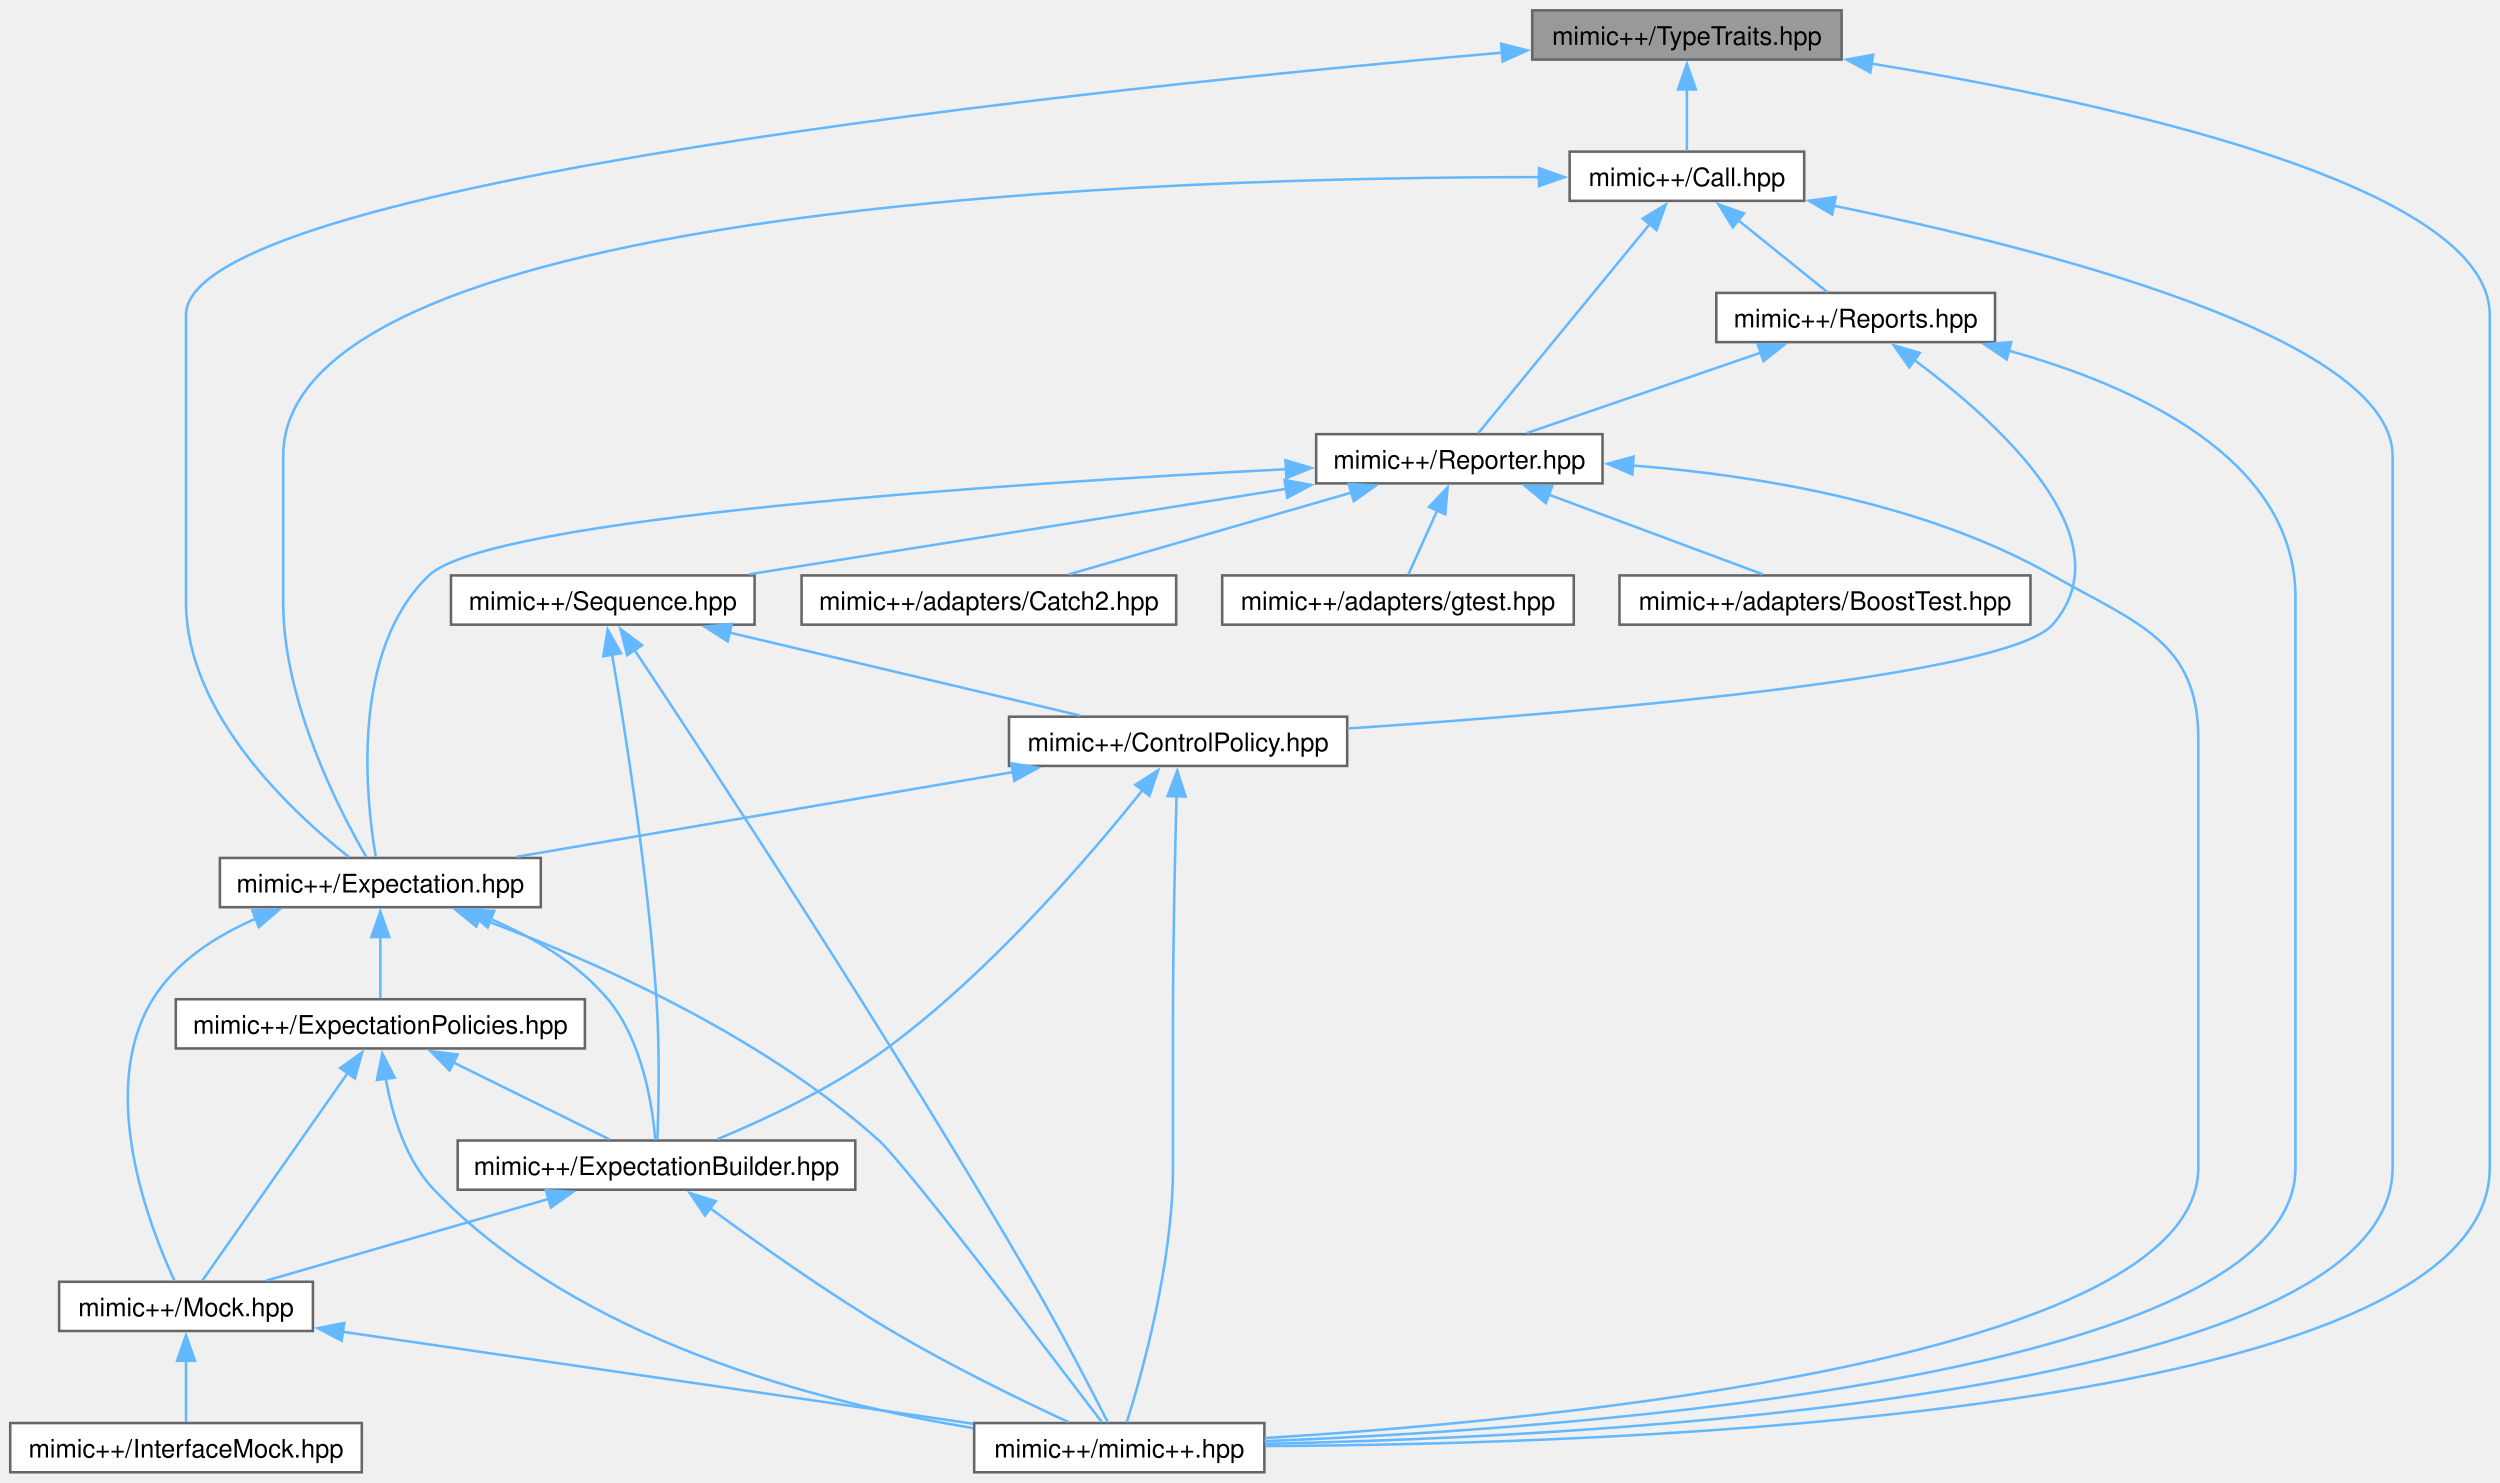
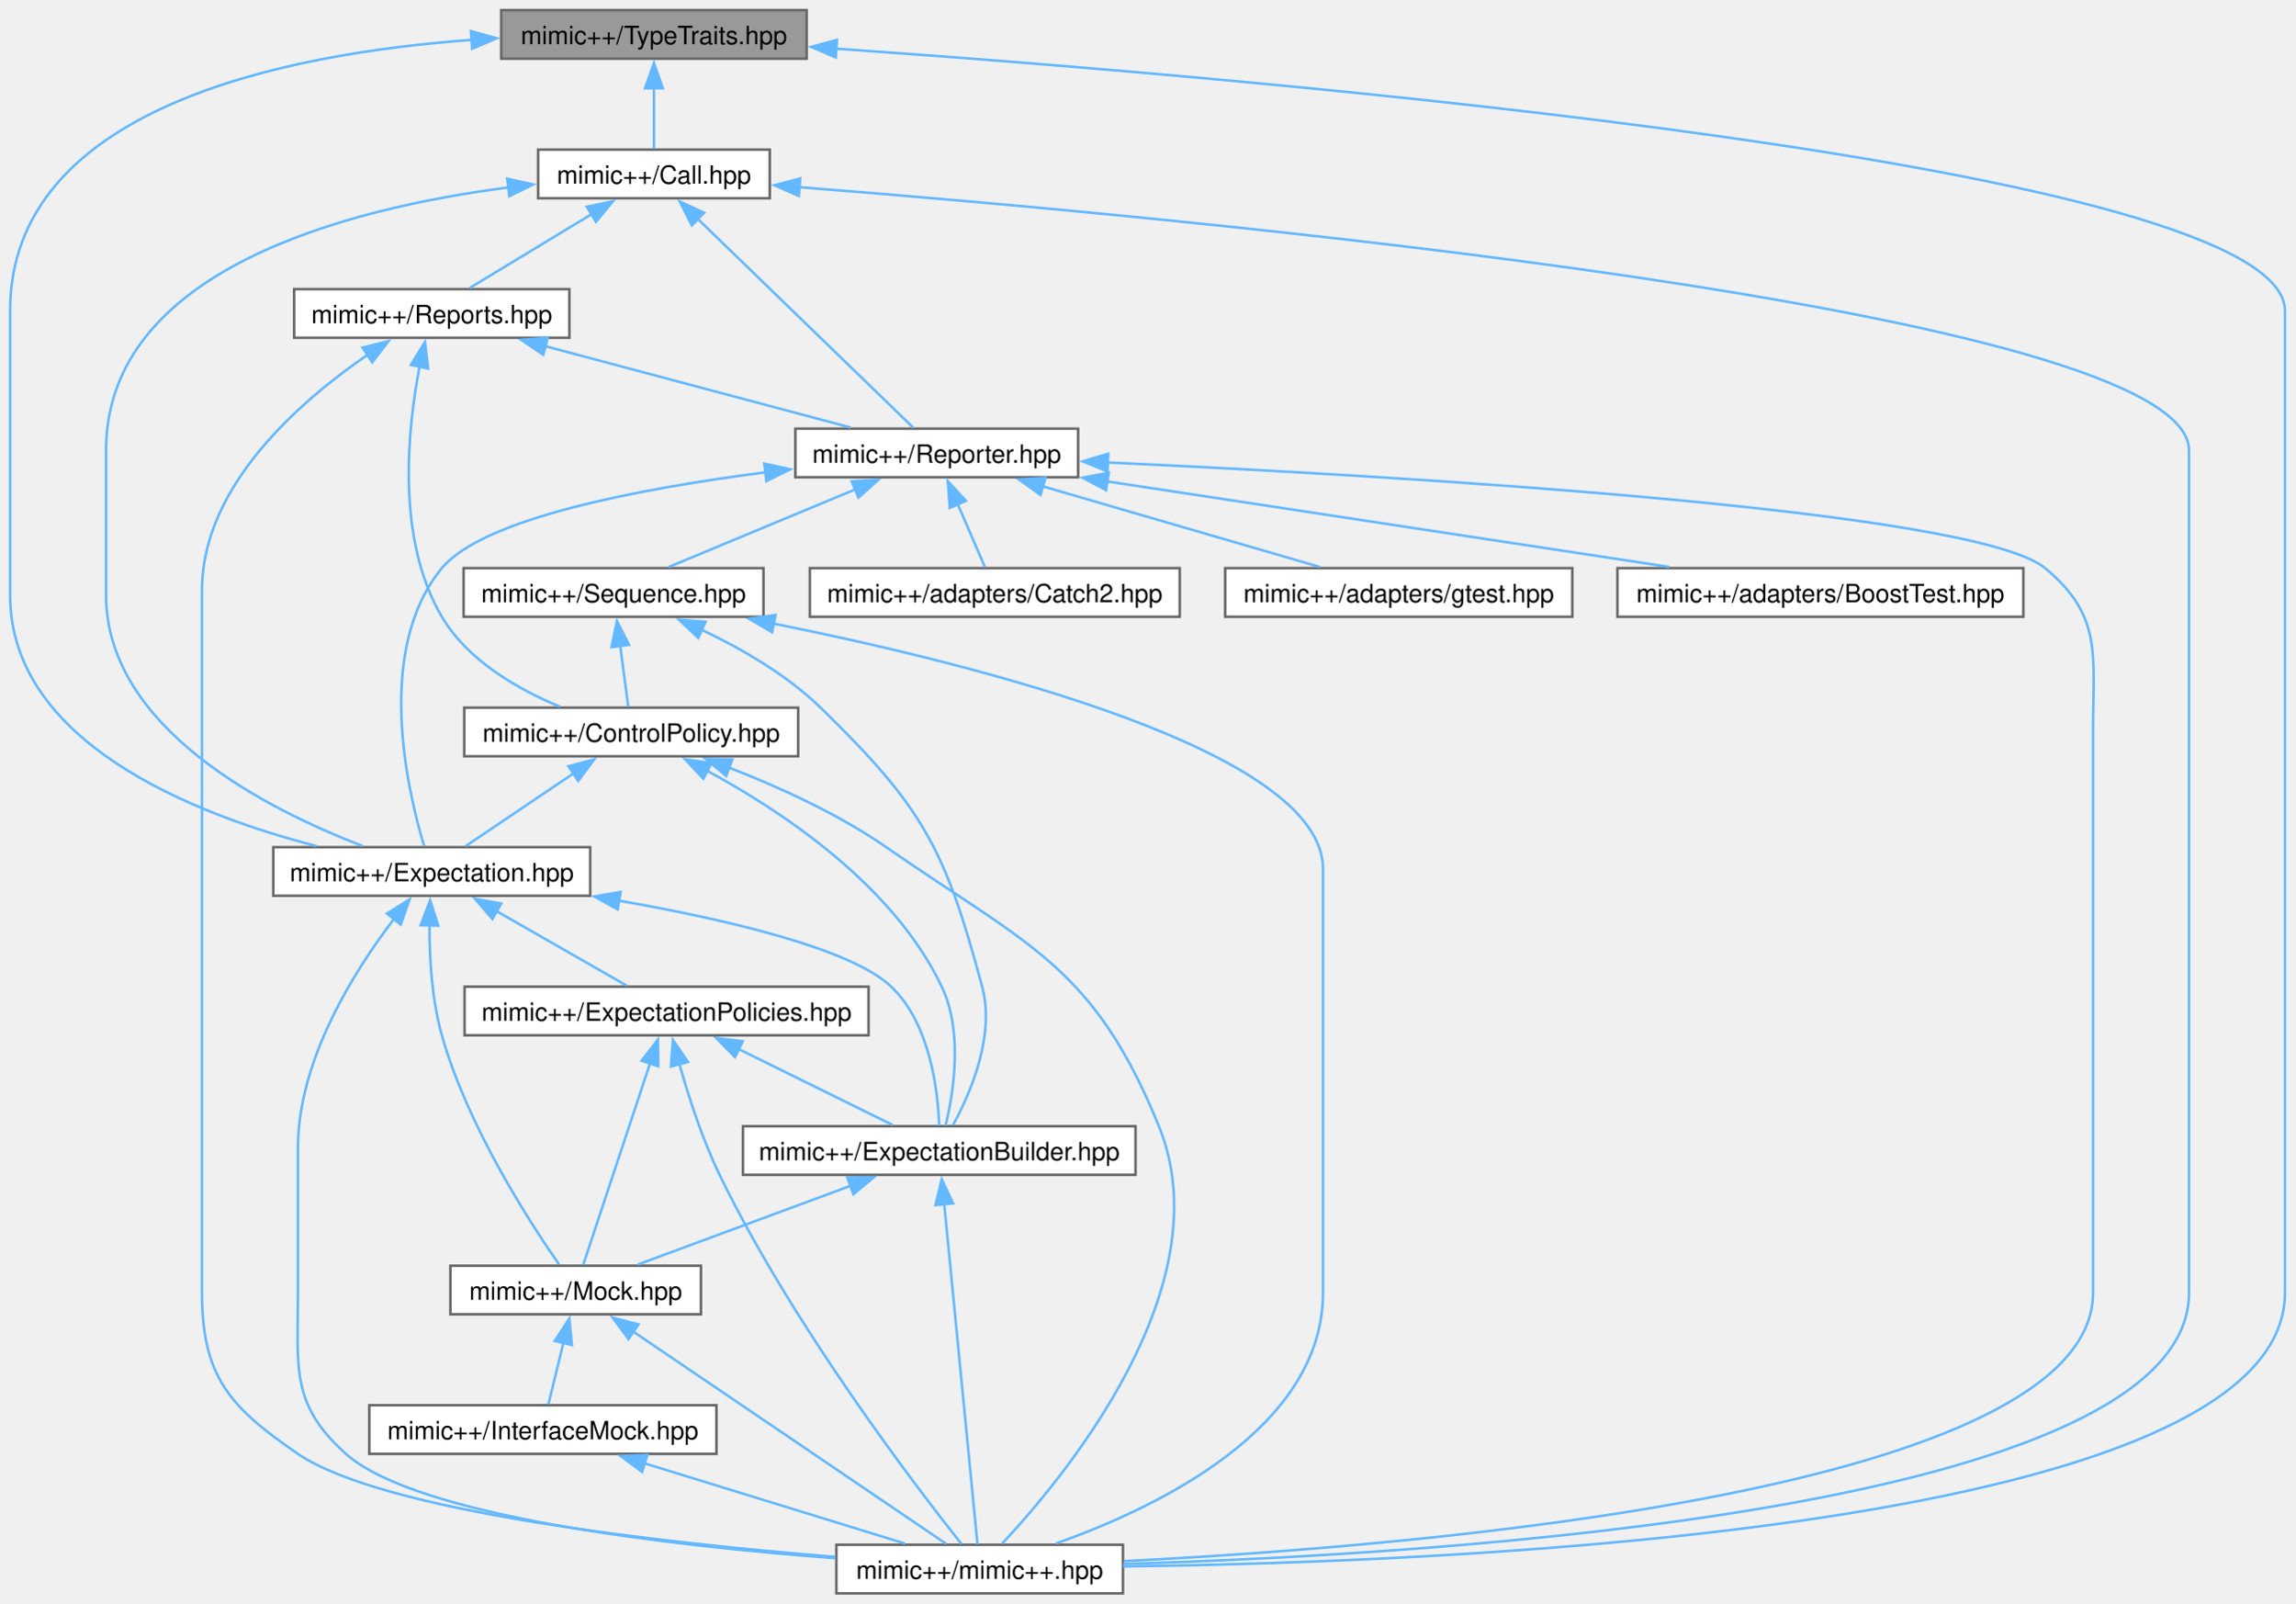
- <svg xmlns="http://www.w3.org/2000/svg" xmlns:xlink="http://www.w3.org/1999/xlink" width="978pt" height="580pt" viewBox="0.00 0.00 977.75 579.75">
-   <g id="graph0" class="graph" transform="scale(1 1) rotate(0) translate(4 575.75)">
+ <svg xmlns="http://www.w3.org/2000/svg" xmlns:xlink="http://www.w3.org/1999/xlink" width="909pt" height="635pt" viewBox="0.00 0.00 909.00 635.00">
+   <g id="graph0" class="graph" transform="scale(1 1) rotate(0) translate(4 631)">
    <g id="Node000001" class="node">
      <g id="a_Node000001">
        <a xlink:title=" ">
-           <polygon fill="#999999" stroke="#666666" points="716.25,-571.75 595.25,-571.75 595.25,-552.5 716.25,-552.5 716.25,-571.75" />
-           <text text-anchor="middle" x="655.75" y="-558.25" font-family="Helvetica,sans-Serif" font-size="10.00">mimic++/TypeTraits.hpp</text>
+           <polygon fill="#999999" stroke="#666666" points="315.5,-627 194.5,-627 194.5,-607.75 315.5,-607.75 315.5,-627" />
+           <text text-anchor="middle" x="255" y="-613.5" font-family="Helvetica,sans-Serif" font-size="10.00">mimic++/TypeTraits.hpp</text>
        </a>
      </g>
    </g>
    <g id="Node000002" class="node">
      <g id="a_Node000002">
        <a xlink:href="../../dc/d44/_call_8hpp.html" target="_top" xlink:title=" ">
-           <polygon fill="white" stroke="#666666" points="701.62,-516.5 609.88,-516.5 609.88,-497.25 701.62,-497.25 701.62,-516.5" />
-           <text text-anchor="middle" x="655.75" y="-503" font-family="Helvetica,sans-Serif" font-size="10.00">mimic++/Call.hpp</text>
+           <polygon fill="white" stroke="#666666" points="300.88,-571.75 209.12,-571.75 209.12,-552.5 300.88,-552.5 300.88,-571.75" />
+           <text text-anchor="middle" x="255" y="-558.25" font-family="Helvetica,sans-Serif" font-size="10.00">mimic++/Call.hpp</text>
        </a>
      </g>
    </g>
    <g id="edge1_Node000001_Node000002" class="edge">
      <g id="a_edge1_Node000001_Node000002">
        <a xlink:title=" ">
-           <path fill="none" stroke="#63b8ff" d="M655.75,-540.88C655.75,-532.59 655.75,-523.42 655.75,-516.86" />
-           <polygon fill="#63b8ff" stroke="#63b8ff" points="652.25,-540.82 655.75,-550.82 659.25,-540.82 652.25,-540.82" />
+           <path fill="none" stroke="#63b8ff" d="M255,-596.13C255,-587.84 255,-578.67 255,-572.11" />
+           <polygon fill="#63b8ff" stroke="#63b8ff" points="251.5,-596.07 255,-606.07 258.5,-596.07 251.5,-596.07" />
        </a>
      </g>
    </g>
    <g id="Node000003" class="node">
      <g id="a_Node000003">
        <a xlink:href="../../d5/d8a/_expectation_8hpp.html" target="_top" xlink:title=" ">
-           <polygon fill="white" stroke="#666666" points="207.5,-240.25 82,-240.25 82,-221 207.5,-221 207.5,-240.25" />
-           <text text-anchor="middle" x="144.75" y="-226.75" font-family="Helvetica,sans-Serif" font-size="10.00">mimic++/Expectation.hpp</text>
-         </a>
-       </g>
-     </g>
-     <g id="edge32_Node000001_Node000003" class="edge">
-       <g id="a_edge32_Node000001_Node000003">
-         <a xlink:title=" ">
-           <path fill="none" stroke="#63b8ff" d="M583.47,-555.23C426.57,-541.47 68.75,-504.41 68.75,-452.62 68.75,-452.62 68.75,-452.62 68.75,-340.12 68.75,-296.2 111.06,-257.42 132.54,-240.56" />
-           <polygon fill="#63b8ff" stroke="#63b8ff" points="583.09,-558.71 593.36,-556.09 583.7,-551.74 583.09,-558.71" />
+           <polygon fill="white" stroke="#666666" points="229.75,-295.5 104.25,-295.5 104.25,-276.25 229.75,-276.25 229.75,-295.5" />
+           <text text-anchor="middle" x="167" y="-282" font-family="Helvetica,sans-Serif" font-size="10.00">mimic++/Expectation.hpp</text>
+         </a>
+       </g>
+     </g>
+     <g id="edge33_Node000001_Node000003" class="edge">
+       <g id="a_edge33_Node000001_Node000003">
+         <a xlink:title=" ">
+           <path fill="none" stroke="#63b8ff" d="M182.91,-615.21C107.5,-609.71 0,-587.84 0,-507.88 0,-507.88 0,-507.88 0,-395.38 0,-337.29 71.92,-308.71 121.37,-295.93" />
+           <polygon fill="#63b8ff" stroke="#63b8ff" points="182.53,-618.69 192.73,-615.84 182.98,-611.71 182.53,-618.69" />
        </a>
      </g>
    </g>
    <g id="Node000007" class="node">
      <g id="a_Node000007">
        <a xlink:href="../../d0/db9/mimic_09_09_8hpp.html" target="_top" xlink:title=" ">
-           <polygon fill="white" stroke="#666666" points="490.5,-19.25 377,-19.25 377,0 490.5,0 490.5,-19.25" />
-           <text text-anchor="middle" x="433.75" y="-5.75" font-family="Helvetica,sans-Serif" font-size="10.00">mimic++/mimic++.hpp</text>
-         </a>
-       </g>
-     </g>
-     <g id="edge33_Node000001_Node000007" class="edge">
-       <g id="a_edge33_Node000001_Node000007">
-         <a xlink:title=" ">
-           <path fill="none" stroke="#63b8ff" d="M727.96,-550.93C820.67,-535.77 969.75,-503.49 969.75,-452.62 969.75,-452.62 969.75,-452.62 969.75,-119.12 969.75,-22.22 628.97,-10.87 490.86,-10.25" />
-           <polygon fill="#63b8ff" stroke="#63b8ff" points="727.48,-547.46 718.16,-552.5 728.59,-554.38 727.48,-547.46" />
+           <polygon fill="white" stroke="#666666" points="440.75,-19.25 327.25,-19.25 327.25,0 440.75,0 440.75,-19.25" />
+           <text text-anchor="middle" x="384" y="-5.75" font-family="Helvetica,sans-Serif" font-size="10.00">mimic++/mimic++.hpp</text>
+         </a>
+       </g>
+     </g>
+     <g id="edge34_Node000001_Node000007" class="edge">
+       <g id="a_edge34_Node000001_Node000007">
+         <a xlink:title=" ">
+           <path fill="none" stroke="#63b8ff" d="M327.25,-611.72C495.84,-599.91 901,-565.52 901,-507.88 901,-507.88 901,-507.88 901,-119.12 901,-25.92 575.11,-12.32 440.81,-10.68" />
+           <polygon fill="#63b8ff" stroke="#63b8ff" points="327.02,-608.23 317.28,-612.42 327.5,-615.22 327.02,-608.23" />
        </a>
      </g>
    </g>
    <g id="edge2_Node000002_Node000003" class="edge">
      <g id="a_edge2_Node000002_Node000003">
        <a xlink:title=" ">
-           <path fill="none" stroke="#63b8ff" d="M598.04,-506.53C457.08,-506.58 106.75,-496.72 106.75,-397.38 106.75,-397.38 106.75,-397.38 106.75,-340.12 106.75,-301.21 128.8,-258.62 139.31,-240.54" />
-           <polygon fill="#63b8ff" stroke="#63b8ff" points="597.91,-510.03 607.9,-506.51 597.89,-503.03 597.91,-510.03" />
-         </a>
-       </g>
-     </g>
-     <g id="edge31_Node000002_Node000007" class="edge">
-       <g id="a_edge31_Node000002_Node000007">
-         <a xlink:title=" ">
-           <path fill="none" stroke="#63b8ff" d="M712.95,-495.39C793.8,-478.91 931.75,-443.97 931.75,-397.38 931.75,-397.38 931.75,-397.38 931.75,-119.12 931.75,-29.75 621.69,-13.87 490.88,-11.14" />
-           <polygon fill="#63b8ff" stroke="#63b8ff" points="712.55,-491.9 703.43,-497.29 713.92,-498.76 712.55,-491.9" />
+           <path fill="none" stroke="#63b8ff" d="M197.5,-556.8C133.21,-548.46 38,-524.05 38,-452.62 38,-452.62 38,-452.62 38,-395.38 38,-342.7 101.78,-310.46 139.64,-295.96" />
+           <polygon fill="#63b8ff" stroke="#63b8ff" points="196.87,-560.25 207.21,-557.95 197.7,-553.3 196.87,-560.25" />
+         </a>
+       </g>
+     </g>
+     <g id="edge32_Node000002_Node000007" class="edge">
+       <g id="a_edge32_Node000002_Node000007">
+         <a xlink:title=" ">
+           <path fill="none" stroke="#63b8ff" d="M312.53,-556.88C464.14,-544.93 863,-508.21 863,-452.62 863,-452.62 863,-452.62 863,-119.12 863,-33.43 567.71,-15.42 440.83,-11.63" />
+           <polygon fill="#63b8ff" stroke="#63b8ff" points="312.4,-553.38 302.71,-557.65 312.95,-560.36 312.4,-553.38" />
        </a>
      </g>
    </g>
    <g id="Node000009" class="node">
      <g id="a_Node000009">
        <a xlink:href="../../da/dd9/_reporter_8hpp.html" target="_top" xlink:title=" ">
-           <polygon fill="white" stroke="#666666" points="622.75,-406 510.75,-406 510.75,-386.75 622.75,-386.75 622.75,-406" />
-           <text text-anchor="middle" x="566.75" y="-392.5" font-family="Helvetica,sans-Serif" font-size="10.00">mimic++/Reporter.hpp</text>
-         </a>
-       </g>
-     </g>
-     <g id="edge14_Node000002_Node000009" class="edge">
-       <g id="a_edge14_Node000002_Node000009">
-         <a xlink:title=" ">
-           <path fill="none" stroke="#63b8ff" d="M641.17,-488.1C621.94,-464.66 588.82,-424.28 574.13,-406.38" />
-           <polygon fill="#63b8ff" stroke="#63b8ff" points="638.46,-490.31 647.51,-495.83 643.87,-485.87 638.46,-490.31" />
+           <polygon fill="white" stroke="#666666" points="423,-461.25 311,-461.25 311,-442 423,-442 423,-461.25" />
+           <text text-anchor="middle" x="367" y="-447.75" font-family="Helvetica,sans-Serif" font-size="10.00">mimic++/Reporter.hpp</text>
+         </a>
+       </g>
+     </g>
+     <g id="edge15_Node000002_Node000009" class="edge">
+       <g id="a_edge15_Node000002_Node000009">
+         <a xlink:title=" ">
+           <path fill="none" stroke="#63b8ff" d="M272.39,-544.28C296.43,-520.99 338.98,-479.77 357.71,-461.63" />
+           <polygon fill="#63b8ff" stroke="#63b8ff" points="270,-541.72 265.25,-551.19 274.87,-546.75 270,-541.72" />
        </a>
      </g>
    </g>
    <g id="Node000015" class="node">
      <g id="a_Node000015">
        <a xlink:href="../../d0/d3b/_reports_8hpp.html" target="_top" xlink:title=" ">
-           <polygon fill="white" stroke="#666666" points="776.25,-461.25 667.25,-461.25 667.25,-442 776.25,-442 776.25,-461.25" />
-           <text text-anchor="middle" x="721.75" y="-447.75" font-family="Helvetica,sans-Serif" font-size="10.00">mimic++/Reports.hpp</text>
-         </a>
-       </g>
-     </g>
-     <g id="edge27_Node000002_Node000015" class="edge">
-       <g id="a_edge27_Node000002_Node000015">
-         <a xlink:title=" ">
-           <path fill="none" stroke="#63b8ff" d="M675.84,-489.66C687.3,-480.42 701.23,-469.18 710.72,-461.52" />
-           <polygon fill="#63b8ff" stroke="#63b8ff" points="673.71,-486.89 668.12,-495.89 678.1,-492.34 673.71,-486.89" />
+           <polygon fill="white" stroke="#666666" points="221.5,-516.5 112.5,-516.5 112.5,-497.25 221.5,-497.25 221.5,-516.5" />
+           <text text-anchor="middle" x="167" y="-503" font-family="Helvetica,sans-Serif" font-size="10.00">mimic++/Reports.hpp</text>
+         </a>
+       </g>
+     </g>
+     <g id="edge28_Node000002_Node000015" class="edge">
+       <g id="a_edge28_Node000002_Node000015">
+         <a xlink:title=" ">
+           <path fill="none" stroke="#63b8ff" d="M230.54,-546.32C214.97,-536.9 195.3,-525 182,-516.95" />
+           <polygon fill="#63b8ff" stroke="#63b8ff" points="228.41,-549.13 238.78,-551.31 232.03,-543.14 228.41,-549.13" />
        </a>
      </g>
    </g>
    <g id="Node000004" class="node">
      <g id="a_Node000004">
        <a xlink:href="../../d2/d4f/_expectation_builder_8hpp.html" target="_top" xlink:title=" ">
-           <polygon fill="white" stroke="#666666" points="330.5,-129.75 175,-129.75 175,-110.5 330.5,-110.5 330.5,-129.75" />
-           <text text-anchor="middle" x="252.75" y="-116.25" font-family="Helvetica,sans-Serif" font-size="10.00">mimic++/ExpectationBuilder.hpp</text>
+           <polygon fill="white" stroke="#666666" points="445.75,-185 290.25,-185 290.25,-165.75 445.75,-165.75 445.75,-185" />
+           <text text-anchor="middle" x="368" y="-171.5" font-family="Helvetica,sans-Serif" font-size="10.00">mimic++/ExpectationBuilder.hpp</text>
        </a>
      </g>
    </g>
    <g id="edge3_Node000003_Node000004" class="edge">
      <g id="a_edge3_Node000003_Node000004">
        <a xlink:title=" ">
-           <path fill="none" stroke="#63b8ff" d="M187.82,-216.37C204.22,-209.38 221.82,-199.24 233.75,-185 247.28,-168.86 251.17,-143.39 252.3,-130.01" />
-           <polygon fill="#63b8ff" stroke="#63b8ff" points="186.72,-213.04 178.69,-219.96 189.28,-219.55 186.72,-213.04" />
+           <path fill="none" stroke="#63b8ff" d="M241,-274.35C284.2,-266.78 333.23,-255.27 349,-240.25 364.41,-225.57 367.49,-198.99 367.99,-185.21" />
+           <polygon fill="#63b8ff" stroke="#63b8ff" points="240.64,-270.86 231.37,-275.98 241.81,-277.76 240.64,-270.86" />
        </a>
      </g>
    </g>
    <g id="Node000005" class="node">
      <g id="a_Node000005">
        <a xlink:href="../../d5/dc5/_mock_8hpp.html" target="_top" xlink:title=" ">
-           <polygon fill="white" stroke="#666666" points="118.38,-74.5 19.12,-74.5 19.12,-55.25 118.38,-55.25 118.38,-74.5" />
-           <text text-anchor="middle" x="68.75" y="-61" font-family="Helvetica,sans-Serif" font-size="10.00">mimic++/Mock.hpp</text>
-         </a>
-       </g>
-     </g>
-     <g id="edge12_Node000003_Node000005" class="edge">
-       <g id="a_edge12_Node000003_Node000005">
-         <a xlink:title=" ">
-           <path fill="none" stroke="#63b8ff" d="M95.97,-216.48C80.38,-209.72 64.82,-199.7 55.75,-185 33.68,-149.24 54.53,-95.74 64.31,-74.77" />
-           <polygon fill="#63b8ff" stroke="#63b8ff" points="94.69,-219.74 105.28,-220.11 97.23,-213.22 94.69,-219.74" />
-         </a>
-       </g>
-     </g>
-     <g id="edge13_Node000003_Node000007" class="edge">
-       <g id="a_edge13_Node000003_Node000007">
-         <a xlink:title=" ">
-           <path fill="none" stroke="#63b8ff" d="M183.31,-216.74C225.43,-201.22 293.1,-171.86 339.75,-129.75 350.07,-120.44 407.23,-45.55 427.01,-19.51" />
-           <polygon fill="#63b8ff" stroke="#63b8ff" points="182.32,-213.38 174.09,-220.06 184.69,-219.97 182.32,-213.38" />
+           <polygon fill="white" stroke="#666666" points="273.62,-129.75 174.38,-129.75 174.38,-110.5 273.62,-110.5 273.62,-129.75" />
+           <text text-anchor="middle" x="224" y="-116.25" font-family="Helvetica,sans-Serif" font-size="10.00">mimic++/Mock.hpp</text>
+         </a>
+       </g>
+     </g>
+     <g id="edge13_Node000003_Node000005" class="edge">
+       <g id="a_edge13_Node000003_Node000005">
+         <a xlink:title=" ">
+           <path fill="none" stroke="#63b8ff" d="M166.1,-264.8C166.05,-252.03 166.97,-235.28 171,-221 181.19,-184.92 205.68,-147.08 217.46,-130.19" />
+           <polygon fill="#63b8ff" stroke="#63b8ff" points="162.6,-264.58 166.35,-274.49 169.59,-264.4 162.6,-264.58" />
+         </a>
+       </g>
+     </g>
+     <g id="edge14_Node000003_Node000007" class="edge">
+       <g id="a_edge14_Node000003_Node000007">
+         <a xlink:title=" ">
+           <path fill="none" stroke="#63b8ff" d="M152.16,-267.24C136.48,-246.77 114,-211.33 114,-176.38 114,-176.38 114,-176.38 114,-119.12 114,-89.51 110.91,-74.98 133,-55.25 160.98,-30.27 261.94,-18.81 326.98,-13.91" />
+           <polygon fill="#63b8ff" stroke="#63b8ff" points="149.25,-269.22 158.23,-274.84 154.72,-264.84 149.25,-269.22" />
        </a>
      </g>
    </g>
    <g id="Node000008" class="node">
      <g id="a_Node000008">
        <a xlink:href="../../d8/de5/_expectation_policies_8hpp.html" target="_top" xlink:title=" ">
-           <polygon fill="white" stroke="#666666" points="224.75,-185 64.75,-185 64.75,-165.75 224.75,-165.75 224.75,-185" />
-           <text text-anchor="middle" x="144.75" y="-171.5" font-family="Helvetica,sans-Serif" font-size="10.00">mimic++/ExpectationPolicies.hpp</text>
-         </a>
-       </g>
-     </g>
-     <g id="edge8_Node000003_Node000008" class="edge">
-       <g id="a_edge8_Node000003_Node000008">
-         <a xlink:title=" ">
-           <path fill="none" stroke="#63b8ff" d="M144.75,-209.38C144.75,-201.09 144.75,-191.92 144.75,-185.36" />
-           <polygon fill="#63b8ff" stroke="#63b8ff" points="141.25,-209.32 144.75,-219.32 148.25,-209.32 141.25,-209.32" />
+           <polygon fill="white" stroke="#666666" points="340,-240.25 180,-240.25 180,-221 340,-221 340,-240.25" />
+           <text text-anchor="middle" x="260" y="-226.75" font-family="Helvetica,sans-Serif" font-size="10.00">mimic++/ExpectationPolicies.hpp</text>
+         </a>
+       </g>
+     </g>
+     <g id="edge9_Node000003_Node000008" class="edge">
+       <g id="a_edge9_Node000003_Node000008">
+         <a xlink:title=" ">
+           <path fill="none" stroke="#63b8ff" d="M192.38,-270.34C208.91,-260.88 229.96,-248.83 244.15,-240.7" />
+           <polygon fill="#63b8ff" stroke="#63b8ff" points="191.03,-267.08 184.09,-275.09 194.51,-273.16 191.03,-267.08" />
        </a>
      </g>
    </g>
    <g id="edge4_Node000004_Node000005" class="edge">
      <g id="a_edge4_Node000004_Node000005">
        <a xlink:title=" ">
-           <path fill="none" stroke="#63b8ff" d="M210.65,-106.94C177,-97.2 130.57,-83.77 100.12,-74.95" />
-           <polygon fill="#63b8ff" stroke="#63b8ff" points="209.5,-110.25 220.08,-109.67 211.45,-103.53 209.5,-110.25" />
-         </a>
-       </g>
-     </g>
-     <g id="edge7_Node000004_Node000007" class="edge">
-       <g id="a_edge7_Node000004_Node000007">
-         <a xlink:title=" ">
-           <path fill="none" stroke="#63b8ff" d="M273.73,-103.28C292.02,-89.78 319.5,-70.24 344.75,-55.25 367.79,-41.57 395.55,-28.1 413.88,-19.6" />
-           <polygon fill="#63b8ff" stroke="#63b8ff" points="271.73,-100.4 265.8,-109.18 275.91,-106.02 271.73,-100.4" />
+           <path fill="none" stroke="#63b8ff" d="M332.97,-161.42C306.83,-151.75 271.76,-138.79 248.55,-130.2" />
+           <polygon fill="#63b8ff" stroke="#63b8ff" points="331.56,-164.63 342.15,-164.82 333.99,-158.07 331.56,-164.63" />
+         </a>
+       </g>
+     </g>
+     <g id="edge8_Node000004_Node000007" class="edge">
+       <g id="a_edge8_Node000004_Node000007">
+         <a xlink:title=" ">
+           <path fill="none" stroke="#63b8ff" d="M369.97,-154.22C373.47,-118.36 380.66,-44.85 383.14,-19.47" />
+           <polygon fill="#63b8ff" stroke="#63b8ff" points="366.5,-153.77 369.01,-164.06 373.46,-154.45 366.5,-153.77" />
        </a>
      </g>
    </g>
    <g id="Node000006" class="node">
      <g id="a_Node000006">
        <a xlink:href="../../d9/dc3/_interface_mock_8hpp.html" target="_top" xlink:title=" ">
-           <polygon fill="white" stroke="#666666" points="137.5,-19.25 0,-19.25 0,0 137.5,0 137.5,-19.25" />
-           <text text-anchor="middle" x="68.75" y="-5.75" font-family="Helvetica,sans-Serif" font-size="10.00">mimic++/InterfaceMock.hpp</text>
+           <polygon fill="white" stroke="#666666" points="279.75,-74.5 142.25,-74.5 142.25,-55.25 279.75,-55.25 279.75,-74.5" />
+           <text text-anchor="middle" x="211" y="-61" font-family="Helvetica,sans-Serif" font-size="10.00">mimic++/InterfaceMock.hpp</text>
        </a>
      </g>
    </g>
    <g id="edge5_Node000005_Node000006" class="edge">
      <g id="a_edge5_Node000005_Node000006">
        <a xlink:title=" ">
-           <path fill="none" stroke="#63b8ff" d="M68.75,-43.63C68.75,-35.34 68.75,-26.17 68.75,-19.61" />
-           <polygon fill="#63b8ff" stroke="#63b8ff" points="65.25,-43.57 68.75,-53.57 72.25,-43.57 65.25,-43.57" />
-         </a>
-       </g>
-     </g>
-     <g id="edge6_Node000005_Node000007" class="edge">
-       <g id="a_edge6_Node000005_Node000007">
-         <a xlink:title=" ">
-           <path fill="none" stroke="#63b8ff" d="M129.81,-54.97C198.57,-44.93 309.44,-28.76 376.57,-18.97" />
-           <polygon fill="#63b8ff" stroke="#63b8ff" points="129.62,-51.46 120.23,-56.36 130.63,-58.38 129.62,-51.46" />
-         </a>
-       </g>
-     </g>
-     <g id="edge9_Node000008_Node000004" class="edge">
-       <g id="a_edge9_Node000008_Node000004">
-         <a xlink:title=" ">
-           <path fill="none" stroke="#63b8ff" d="M173.14,-160.37C192.5,-150.83 217.55,-138.48 234.34,-130.2" />
-           <polygon fill="#63b8ff" stroke="#63b8ff" points="171.85,-157.11 164.43,-164.67 174.95,-163.39 171.85,-157.11" />
-         </a>
-       </g>
-     </g>
-     <g id="edge10_Node000008_Node000005" class="edge">
-       <g id="a_edge10_Node000008_Node000005">
-         <a xlink:title=" ">
-           <path fill="none" stroke="#63b8ff" d="M132.08,-156.29C115.63,-132.8 87.54,-92.7 75.06,-74.88" />
-           <polygon fill="#63b8ff" stroke="#63b8ff" points="129.06,-158.07 137.66,-164.26 134.79,-154.06 129.06,-158.07" />
-         </a>
-       </g>
-     </g>
-     <g id="edge11_Node000008_Node000007" class="edge">
-       <g id="a_edge11_Node000008_Node000007">
-         <a xlink:title=" ">
-           <path fill="none" stroke="#63b8ff" d="M146.85,-153.99C149.28,-140.14 154.5,-122.25 165.75,-110.5 222.05,-51.66 316.2,-27.22 376.6,-17.25" />
-           <polygon fill="#63b8ff" stroke="#63b8ff" points="143.4,-153.42 145.52,-163.8 150.34,-154.36 143.4,-153.42" />
-         </a>
-       </g>
-     </g>
-     <g id="edge15_Node000009_Node000003" class="edge">
-       <g id="a_edge15_Node000009_Node000003">
-         <a xlink:title=" ">
-           <path fill="none" stroke="#63b8ff" d="M498.95,-392.3C390.44,-386.72 187.5,-373.39 163.75,-350.75 132.83,-321.27 139.12,-263.13 142.96,-240.72" />
-           <polygon fill="#63b8ff" stroke="#63b8ff" points="498.74,-395.79 508.91,-392.8 499.09,-388.8 498.74,-395.79" />
-         </a>
-       </g>
-     </g>
-     <g id="edge26_Node000009_Node000007" class="edge">
-       <g id="a_edge26_Node000009_Node000007">
-         <a xlink:title=" ">
-           <path fill="none" stroke="#63b8ff" d="M634.5,-393.74C683.01,-389.96 748.39,-379.33 798.75,-350.75 831.84,-331.97 855.75,-324.92 855.75,-286.88 855.75,-286.88 855.75,-286.88 855.75,-119.12 855.75,-44.61 605.85,-20.53 490.66,-13.38" />
-           <polygon fill="#63b8ff" stroke="#63b8ff" points="634.42,-390.24 624.69,-394.42 634.9,-397.22 634.42,-390.24" />
+           <path fill="none" stroke="#63b8ff" d="M219.13,-99.17C217.09,-90.8 214.81,-81.5 213.19,-74.86" />
+           <polygon fill="#63b8ff" stroke="#63b8ff" points="215.72,-99.98 221.49,-108.86 222.52,-98.32 215.72,-99.98" />
+         </a>
+       </g>
+     </g>
+     <g id="edge7_Node000005_Node000007" class="edge">
+       <g id="a_edge7_Node000005_Node000007">
+         <a xlink:title=" ">
+           <path fill="none" stroke="#63b8ff" d="M246.48,-103.88C280.36,-80.91 343.43,-38.13 370.78,-19.59" />
+           <polygon fill="#63b8ff" stroke="#63b8ff" points="244.93,-100.7 238.62,-109.21 248.86,-106.5 244.93,-100.7" />
+         </a>
+       </g>
+     </g>
+     <g id="edge6_Node000006_Node000007" class="edge">
+       <g id="a_edge6_Node000006_Node000007">
+         <a xlink:title=" ">
+           <path fill="none" stroke="#63b8ff" d="M250.99,-51.57C282.6,-41.84 326,-28.48 354.51,-19.7" />
+           <polygon fill="#63b8ff" stroke="#63b8ff" points="250.32,-48.11 241.79,-54.4 252.38,-54.8 250.32,-48.11" />
+         </a>
+       </g>
+     </g>
+     <g id="edge10_Node000008_Node000004" class="edge">
+       <g id="a_edge10_Node000008_Node000004">
+         <a xlink:title=" ">
+           <path fill="none" stroke="#63b8ff" d="M288.39,-215.62C307.75,-206.08 332.8,-193.73 349.59,-185.45" />
+           <polygon fill="#63b8ff" stroke="#63b8ff" points="287.1,-212.36 279.68,-219.92 290.2,-218.64 287.1,-212.36" />
+         </a>
+       </g>
+     </g>
+     <g id="edge11_Node000008_Node000005" class="edge">
+       <g id="a_edge11_Node000008_Node000005">
+         <a xlink:title=" ">
+           <path fill="none" stroke="#63b8ff" d="M253.47,-209.93C245.61,-186.26 232.77,-147.55 226.99,-130.13" />
+           <polygon fill="#63b8ff" stroke="#63b8ff" points="250.11,-210.92 256.58,-219.31 256.75,-208.72 250.11,-210.92" />
+         </a>
+       </g>
+     </g>
+     <g id="edge12_Node000008_Node000007" class="edge">
+       <g id="a_edge12_Node000008_Node000007">
+         <a xlink:title=" ">
+           <path fill="none" stroke="#63b8ff" d="M265.04,-209.78C268.66,-196.89 274.12,-179.92 281,-165.75 309.94,-106.13 358.58,-42.52 376.81,-19.54" />
+           <polygon fill="#63b8ff" stroke="#63b8ff" points="261.72,-208.63 262.52,-219.19 268.48,-210.43 261.72,-208.63" />
+         </a>
+       </g>
+     </g>
+     <g id="edge16_Node000009_Node000003" class="edge">
+       <g id="a_edge16_Node000009_Node000003">
+         <a xlink:title=" ">
+           <path fill="none" stroke="#63b8ff" d="M299.12,-443.95C249.18,-437.49 187.29,-425.72 171,-406 144.25,-373.61 157.41,-317.68 164,-295.91" />
+           <polygon fill="#63b8ff" stroke="#63b8ff" points="298.68,-447.42 309.04,-445.17 299.54,-440.47 298.68,-447.42" />
+         </a>
+       </g>
+     </g>
+     <g id="edge27_Node000009_Node000007" class="edge">
+       <g id="a_edge27_Node000009_Node000007">
+         <a xlink:title=" ">
+           <path fill="none" stroke="#63b8ff" d="M434.48,-447.86C550.49,-442.5 778.02,-429.17 806,-406 828.81,-387.11 825,-371.74 825,-342.12 825,-342.12 825,-342.12 825,-119.12 825,-40.97 560.52,-18.79 441.2,-12.77" />
+           <polygon fill="#63b8ff" stroke="#63b8ff" points="434.62,-444.35 424.79,-448.3 434.94,-451.34 434.62,-444.35" />
        </a>
      </g>
    </g>
    <g id="Node000010" class="node">
      <g id="a_Node000010">
        <a xlink:href="../../d8/de4/_sequence_8hpp.html" target="_top" xlink:title=" ">
-           <polygon fill="white" stroke="#666666" points="291.12,-350.75 172.38,-350.75 172.38,-331.5 291.12,-331.5 291.12,-350.75" />
-           <text text-anchor="middle" x="231.75" y="-337.25" font-family="Helvetica,sans-Serif" font-size="10.00">mimic++/Sequence.hpp</text>
-         </a>
-       </g>
-     </g>
-     <g id="edge16_Node000009_Node000010" class="edge">
-       <g id="a_edge16_Node000009_Node000010">
-         <a xlink:title=" ">
-           <path fill="none" stroke="#63b8ff" d="M499.12,-384.63C437.41,-374.82 347.21,-360.48 288.99,-351.22" />
-           <polygon fill="#63b8ff" stroke="#63b8ff" points="498.38,-388.05 508.81,-386.16 499.48,-381.14 498.38,-388.05" />
+           <polygon fill="white" stroke="#666666" points="298.38,-406 179.62,-406 179.62,-386.75 298.38,-386.75 298.38,-406" />
+           <text text-anchor="middle" x="239" y="-392.5" font-family="Helvetica,sans-Serif" font-size="10.00">mimic++/Sequence.hpp</text>
+         </a>
+       </g>
+     </g>
+     <g id="edge17_Node000009_Node000010" class="edge">
+       <g id="a_edge17_Node000009_Node000010">
+         <a xlink:title=" ">
+           <path fill="none" stroke="#63b8ff" d="M334.93,-437.28C311.79,-427.66 281.18,-414.92 260.82,-406.45" />
+           <polygon fill="#63b8ff" stroke="#63b8ff" points="333.31,-440.4 343.89,-441.01 336,-433.94 333.31,-440.4" />
        </a>
      </g>
    </g>
    <g id="Node000012" class="node">
      <g id="a_Node000012">
        <a xlink:href="../../d9/d42/_boost_test_8hpp.html" target="_top" xlink:title=" ">
-           <polygon fill="white" stroke="#666666" points="790.12,-350.75 629.38,-350.75 629.38,-331.5 790.12,-331.5 790.12,-350.75" />
-           <text text-anchor="middle" x="709.75" y="-337.25" font-family="Helvetica,sans-Serif" font-size="10.00">mimic++/adapters/BoostTest.hpp</text>
-         </a>
-       </g>
-     </g>
-     <g id="edge23_Node000009_Node000012" class="edge">
-       <g id="a_edge23_Node000009_Node000012">
-         <a xlink:title=" ">
-           <path fill="none" stroke="#63b8ff" d="M601.53,-382.42C627.5,-372.75 662.32,-359.79 685.37,-351.2" />
-           <polygon fill="#63b8ff" stroke="#63b8ff" points="600.58,-379.04 592.43,-385.81 603.02,-385.6 600.58,-379.04" />
+           <polygon fill="white" stroke="#666666" points="797.38,-406 636.62,-406 636.62,-386.75 797.38,-386.75 797.38,-406" />
+           <text text-anchor="middle" x="717" y="-392.5" font-family="Helvetica,sans-Serif" font-size="10.00">mimic++/adapters/BoostTest.hpp</text>
+         </a>
+       </g>
+     </g>
+     <g id="edge24_Node000009_Node000012" class="edge">
+       <g id="a_edge24_Node000009_Node000012">
+         <a xlink:title=" ">
+           <path fill="none" stroke="#63b8ff" d="M434.49,-440.36C498.98,-430.55 595.26,-415.9 657.1,-406.49" />
+           <polygon fill="#63b8ff" stroke="#63b8ff" points="434.09,-436.88 424.73,-441.84 435.14,-443.8 434.09,-436.88" />
        </a>
      </g>
    </g>
    <g id="Node000013" class="node">
      <g id="a_Node000013">
        <a xlink:href="../../d3/d04/_catch2_8hpp.html" target="_top" xlink:title=" ">
-           <polygon fill="white" stroke="#666666" points="456,-350.75 309.5,-350.75 309.5,-331.5 456,-331.5 456,-350.75" />
-           <text text-anchor="middle" x="382.75" y="-337.25" font-family="Helvetica,sans-Serif" font-size="10.00">mimic++/adapters/Catch2.hpp</text>
-         </a>
-       </g>
-     </g>
-     <g id="edge24_Node000009_Node000013" class="edge">
-       <g id="a_edge24_Node000009_Node000013">
-         <a xlink:title=" ">
-           <path fill="none" stroke="#63b8ff" d="M524.65,-383.19C491,-373.45 444.57,-360.02 414.12,-351.2" />
-           <polygon fill="#63b8ff" stroke="#63b8ff" points="523.5,-386.5 534.08,-385.92 525.45,-379.78 523.5,-386.5" />
+           <polygon fill="white" stroke="#666666" points="463.25,-406 316.75,-406 316.75,-386.75 463.25,-386.75 463.25,-406" />
+           <text text-anchor="middle" x="390" y="-392.5" font-family="Helvetica,sans-Serif" font-size="10.00">mimic++/adapters/Catch2.hpp</text>
+         </a>
+       </g>
+     </g>
+     <g id="edge25_Node000009_Node000013" class="edge">
+       <g id="a_edge25_Node000009_Node000013">
+         <a xlink:title=" ">
+           <path fill="none" stroke="#63b8ff" d="M375.24,-431.54C378.95,-422.96 383.15,-413.23 386.12,-406.36" />
+           <polygon fill="#63b8ff" stroke="#63b8ff" points="372.15,-429.87 371.4,-440.44 378.58,-432.65 372.15,-429.87" />
        </a>
      </g>
    </g>
    <g id="Node000014" class="node">
      <g id="a_Node000014">
        <a xlink:href="../../d5/db1/gtest_8hpp.html" target="_top" xlink:title=" ">
-           <polygon fill="white" stroke="#666666" points="611.5,-350.75 474,-350.75 474,-331.5 611.5,-331.5 611.5,-350.75" />
-           <text text-anchor="middle" x="542.75" y="-337.25" font-family="Helvetica,sans-Serif" font-size="10.00">mimic++/adapters/gtest.hpp</text>
-         </a>
-       </g>
-     </g>
-     <g id="edge25_Node000009_Node000014" class="edge">
-       <g id="a_edge25_Node000009_Node000014">
-         <a xlink:title=" ">
-           <path fill="none" stroke="#63b8ff" d="M558.15,-376.29C554.28,-367.71 549.9,-357.98 546.8,-351.11" />
-           <polygon fill="#63b8ff" stroke="#63b8ff" points="554.87,-377.52 562.16,-385.2 561.25,-374.65 554.87,-377.52" />
-         </a>
-       </g>
-     </g>
-     <g id="edge21_Node000010_Node000004" class="edge">
-       <g id="a_edge21_Node000010_Node000004">
-         <a xlink:title=" ">
-           <path fill="none" stroke="#63b8ff" d="M235.38,-319.86C240.47,-290.32 249.47,-233.66 252.75,-185 254.06,-165.53 253.57,-142.64 253.13,-130.23" />
-           <polygon fill="#63b8ff" stroke="#63b8ff" points="231.96,-319.13 233.67,-329.59 238.85,-320.34 231.96,-319.13" />
-         </a>
-       </g>
-     </g>
-     <g id="edge22_Node000010_Node000007" class="edge">
-       <g id="a_edge22_Node000010_Node000007">
-         <a xlink:title=" ">
-           <path fill="none" stroke="#63b8ff" d="M244.06,-321.72C272.52,-278.96 344.64,-169.3 399.75,-74.5 410.99,-55.17 423.04,-31.84 429.33,-19.42" />
-           <polygon fill="#63b8ff" stroke="#63b8ff" points="241.28,-319.58 238.64,-329.84 247.11,-323.47 241.28,-319.58" />
+           <polygon fill="white" stroke="#666666" points="618.75,-406 481.25,-406 481.25,-386.75 618.75,-386.75 618.75,-406" />
+           <text text-anchor="middle" x="550" y="-392.5" font-family="Helvetica,sans-Serif" font-size="10.00">mimic++/adapters/gtest.hpp</text>
+         </a>
+       </g>
+     </g>
+     <g id="edge26_Node000009_Node000014" class="edge">
+       <g id="a_edge26_Node000009_Node000014">
+         <a xlink:title=" ">
+           <path fill="none" stroke="#63b8ff" d="M408.87,-438.44C442.34,-428.7 488.52,-415.27 518.8,-406.45" />
+           <polygon fill="#63b8ff" stroke="#63b8ff" points="408.12,-435.01 399.5,-441.17 410.08,-441.74 408.12,-435.01" />
+         </a>
+       </g>
+     </g>
+     <g id="edge22_Node000010_Node000004" class="edge">
+       <g id="a_edge22_Node000010_Node000004">
+         <a xlink:title=" ">
+           <path fill="none" stroke="#63b8ff" d="M273.92,-381.58C289.63,-374.15 307.6,-363.8 321,-350.75 361.66,-311.16 370.27,-295.06 385,-240.25 390.24,-220.75 380.24,-197.87 373.48,-185.48" />
+           <polygon fill="#63b8ff" stroke="#63b8ff" points="272.56,-378.35 264.87,-385.64 275.43,-384.74 272.56,-378.35" />
+         </a>
+       </g>
+     </g>
+     <g id="edge23_Node000010_Node000007" class="edge">
+       <g id="a_edge23_Node000010_Node000007">
+         <a xlink:title=" ">
+           <path fill="none" stroke="#63b8ff" d="M302.27,-384.07C385.14,-367.44 520,-333.25 520,-286.88 520,-286.88 520,-286.88 520,-119.12 520,-65.36 454.25,-33.91 414.18,-19.73" />
+           <polygon fill="#63b8ff" stroke="#63b8ff" points="301.82,-380.6 292.68,-385.96 303.17,-387.47 301.82,-380.6" />
        </a>
      </g>
    </g>
    <g id="Node000011" class="node">
      <g id="a_Node000011">
        <a xlink:href="../../d6/d17/_control_policy_8hpp.html" target="_top" xlink:title=" ">
-           <polygon fill="white" stroke="#666666" points="522.88,-295.5 390.62,-295.5 390.62,-276.25 522.88,-276.25 522.88,-295.5" />
-           <text text-anchor="middle" x="456.75" y="-282" font-family="Helvetica,sans-Serif" font-size="10.00">mimic++/ControlPolicy.hpp</text>
-         </a>
-       </g>
-     </g>
-     <g id="edge17_Node000010_Node000011" class="edge">
-       <g id="a_edge17_Node000010_Node000011">
-         <a xlink:title=" ">
-           <path fill="none" stroke="#63b8ff" d="M281.36,-328.39C322.68,-318.61 380.68,-304.88 418.49,-295.93" />
-           <polygon fill="#63b8ff" stroke="#63b8ff" points="280.57,-324.97 271.65,-330.68 282.18,-331.79 280.57,-324.97" />
-         </a>
-       </g>
-     </g>
-     <g id="edge18_Node000011_Node000003" class="edge">
-       <g id="a_edge18_Node000011_Node000003">
-         <a xlink:title=" ">
-           <path fill="none" stroke="#63b8ff" d="M392.34,-273.88C334.92,-264.08 251.85,-249.9 198.07,-240.73" />
-           <polygon fill="#63b8ff" stroke="#63b8ff" points="391.53,-277.29 401.98,-275.53 392.71,-270.39 391.53,-277.29" />
-         </a>
-       </g>
-     </g>
-     <g id="edge19_Node000011_Node000004" class="edge">
-       <g id="a_edge19_Node000011_Node000004">
-         <a xlink:title=" ">
-           <path fill="none" stroke="#63b8ff" d="M442.99,-266.98C423.03,-241.9 383.88,-195.98 342.75,-165.75 322.09,-150.57 295.48,-138.11 276.57,-130.25" />
-           <polygon fill="#63b8ff" stroke="#63b8ff" points="440.03,-268.88 448.96,-274.59 445.54,-264.56 440.03,-268.88" />
-         </a>
-       </g>
-     </g>
-     <g id="edge20_Node000011_Node000007" class="edge">
-       <g id="a_edge20_Node000011_Node000007">
-         <a xlink:title=" ">
-           <path fill="none" stroke="#63b8ff" d="M456.15,-264.51C455.56,-242.71 454.75,-207.1 454.75,-176.38 454.75,-176.38 454.75,-176.38 454.75,-119.12 454.75,-81.52 442.44,-37.9 436.67,-19.51" />
-           <polygon fill="#63b8ff" stroke="#63b8ff" points="452.65,-264.46 456.43,-274.36 459.65,-264.27 452.65,-264.46" />
-         </a>
-       </g>
-     </g>
-     <g id="edge30_Node000015_Node000007" class="edge">
-       <g id="a_edge30_Node000015_Node000007">
-         <a xlink:title=" ">
-           <path fill="none" stroke="#63b8ff" d="M781.59,-438.66C831.24,-424.84 893.75,-396.61 893.75,-342.12 893.75,-342.12 893.75,-342.12 893.75,-119.12 893.75,-37.18 613.69,-17.05 490.62,-12.17" />
-           <polygon fill="#63b8ff" stroke="#63b8ff" points="780.82,-435.24 772.04,-441.17 782.6,-442.01 780.82,-435.24" />
-         </a>
-       </g>
-     </g>
-     <g id="edge29_Node000015_Node000009" class="edge">
-       <g id="a_edge29_Node000015_Node000009">
-         <a xlink:title=" ">
-           <path fill="none" stroke="#63b8ff" d="M684.8,-437.93C656.58,-428.24 618.38,-415.11 593.17,-406.45" />
-           <polygon fill="#63b8ff" stroke="#63b8ff" points="683.43,-441.16 694.02,-441.1 685.7,-434.54 683.43,-441.16" />
-         </a>
-       </g>
-     </g>
-     <g id="edge28_Node000015_Node000011" class="edge">
-       <g id="a_edge28_Node000015_Node000011">
-         <a xlink:title=" ">
-           <path fill="none" stroke="#63b8ff" d="M744.66,-435.02C776.84,-411.26 828.35,-365.21 798.75,-331.5 780.87,-311.14 617.31,-297.26 523.01,-290.88" />
-           <polygon fill="#63b8ff" stroke="#63b8ff" points="742.73,-432.1 736.64,-440.76 746.81,-437.79 742.73,-432.1" />
+           <polygon fill="white" stroke="#666666" points="312.12,-350.75 179.88,-350.75 179.88,-331.5 312.12,-331.5 312.12,-350.75" />
+           <text text-anchor="middle" x="246" y="-337.25" font-family="Helvetica,sans-Serif" font-size="10.00">mimic++/ControlPolicy.hpp</text>
+         </a>
+       </g>
+     </g>
+     <g id="edge18_Node000010_Node000011" class="edge">
+       <g id="a_edge18_Node000010_Node000011">
+         <a xlink:title=" ">
+           <path fill="none" stroke="#63b8ff" d="M241.62,-375.42C242.72,-367.05 243.95,-357.75 244.82,-351.11" />
+           <polygon fill="#63b8ff" stroke="#63b8ff" points="238.19,-374.71 240.35,-385.08 245.13,-375.62 238.19,-374.71" />
+         </a>
+       </g>
+     </g>
+     <g id="edge19_Node000011_Node000003" class="edge">
+       <g id="a_edge19_Node000011_Node000003">
+         <a xlink:title=" ">
+           <path fill="none" stroke="#63b8ff" d="M223.24,-324.78C209.39,-315.45 192.18,-303.85 180.47,-295.95" />
+           <polygon fill="#63b8ff" stroke="#63b8ff" points="221.1,-327.56 231.34,-330.25 225.01,-321.75 221.1,-327.56" />
+         </a>
+       </g>
+     </g>
+     <g id="edge20_Node000011_Node000004" class="edge">
+       <g id="a_edge20_Node000011_Node000004">
+         <a xlink:title=" ">
+           <path fill="none" stroke="#63b8ff" d="M275.87,-325.86C305.72,-309.76 349.85,-280.46 369,-240.25 377.58,-222.23 373.6,-197.97 370.48,-185.16" />
+           <polygon fill="#63b8ff" stroke="#63b8ff" points="274.58,-322.59 267.32,-330.31 277.8,-328.8 274.58,-322.59" />
+         </a>
+       </g>
+     </g>
+     <g id="edge21_Node000011_Node000007" class="edge">
+       <g id="a_edge21_Node000011_Node000007">
+         <a xlink:title=" ">
+           <path fill="none" stroke="#63b8ff" d="M284.77,-327C304.36,-319.4 327.95,-308.71 347,-295.5 403.43,-256.36 429.08,-248.59 455,-185 480.78,-121.74 417.14,-45.55 392.91,-19.7" />
+           <polygon fill="#63b8ff" stroke="#63b8ff" points="283.61,-323.7 275.47,-330.48 286.07,-330.25 283.61,-323.7" />
+         </a>
+       </g>
+     </g>
+     <g id="edge31_Node000015_Node000007" class="edge">
+       <g id="a_edge31_Node000015_Node000007">
+         <a xlink:title=" ">
+           <path fill="none" stroke="#63b8ff" d="M141.86,-490.68C114.93,-472.27 76,-438.54 76,-397.38 76,-397.38 76,-397.38 76,-119.12 76,-86.09 86.72,-73.87 114,-55.25 147.75,-32.21 258.03,-19.99 326.77,-14.45" />
+           <polygon fill="#63b8ff" stroke="#63b8ff" points="139.6,-493.38 149.88,-495.93 143.43,-487.53 139.6,-493.38" />
+         </a>
+       </g>
+     </g>
+     <g id="edge30_Node000015_Node000009" class="edge">
+       <g id="a_edge30_Node000015_Node000009">
+         <a xlink:title=" ">
+           <path fill="none" stroke="#63b8ff" d="M211.8,-493.95C248.46,-484.19 299.52,-470.59 332.91,-461.7" />
+           <polygon fill="#63b8ff" stroke="#63b8ff" points="211.15,-490.5 202.39,-496.45 212.95,-497.26 211.15,-490.5" />
+         </a>
+       </g>
+     </g>
+     <g id="edge29_Node000015_Node000011" class="edge">
+       <g id="a_edge29_Node000015_Node000011">
+         <a xlink:title=" ">
+           <path fill="none" stroke="#63b8ff" d="M162.23,-486.06C157.35,-461.04 152.81,-417.53 171,-386.75 181.25,-369.4 201.1,-358.04 217.8,-351.12" />
+           <polygon fill="#63b8ff" stroke="#63b8ff" points="158.74,-486.51 164.3,-495.53 165.58,-485.02 158.74,-486.51" />
        </a>
      </g>
    </g>
  </g>
</svg>
